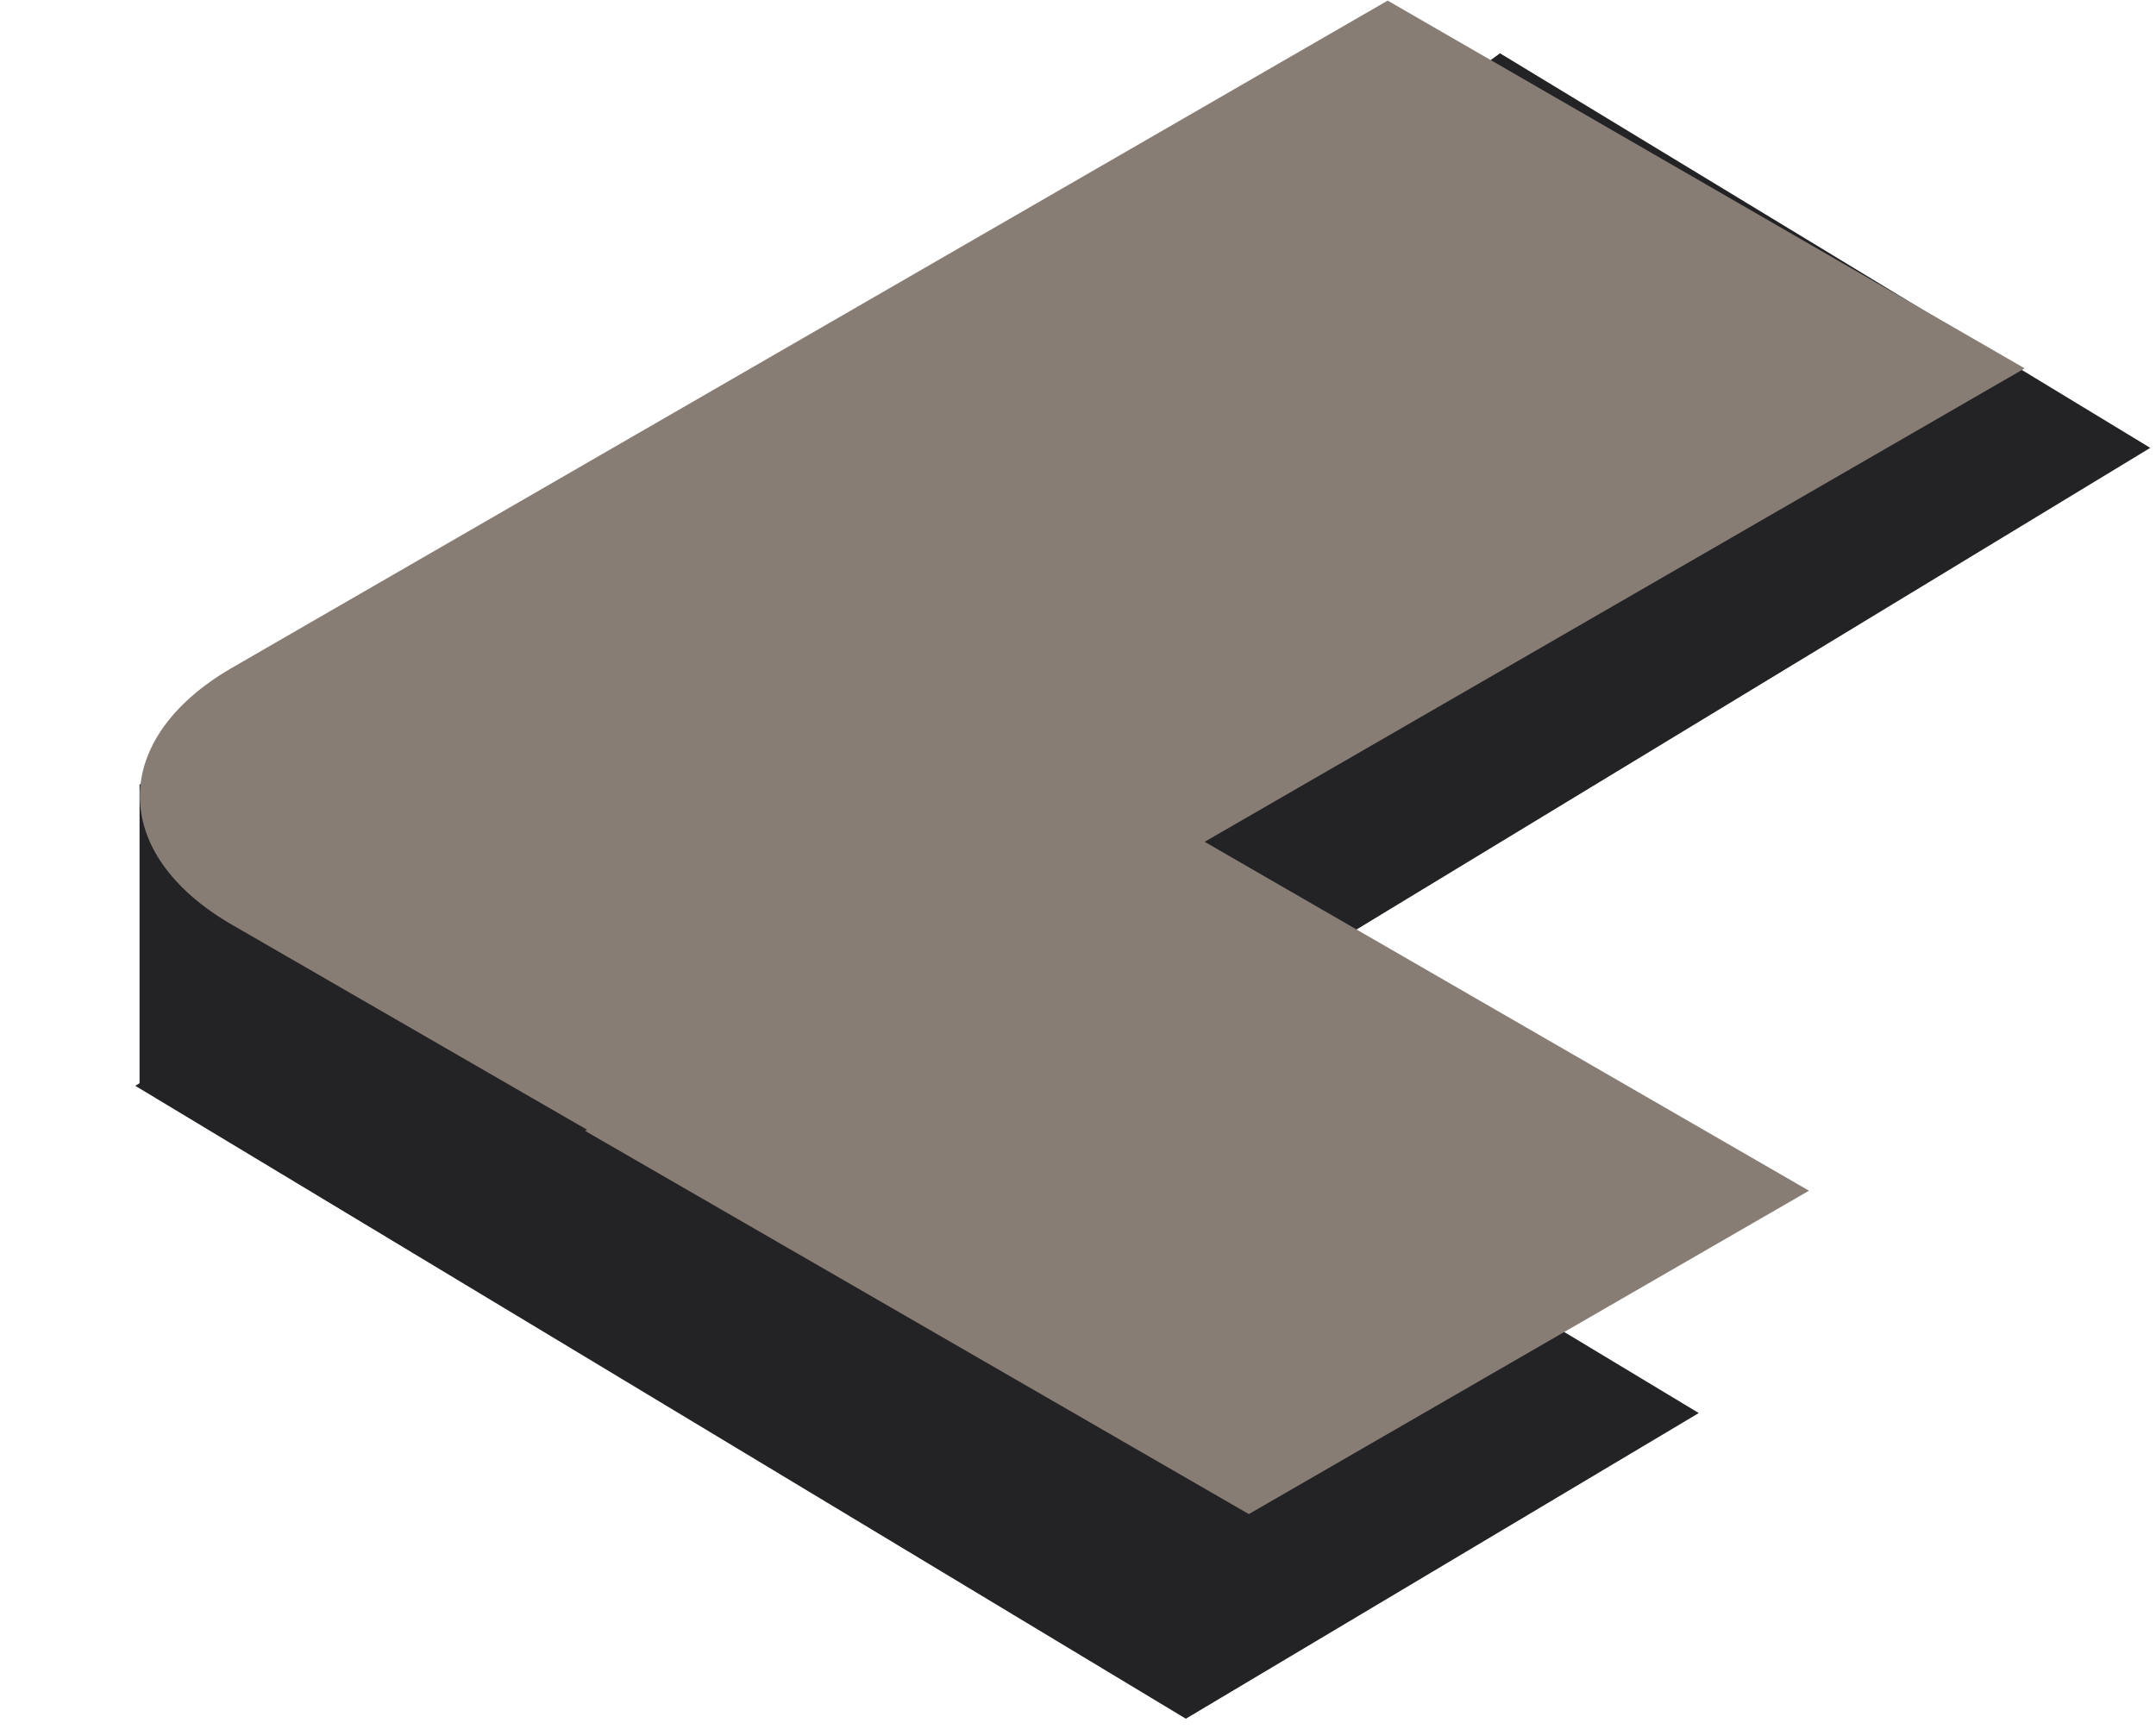
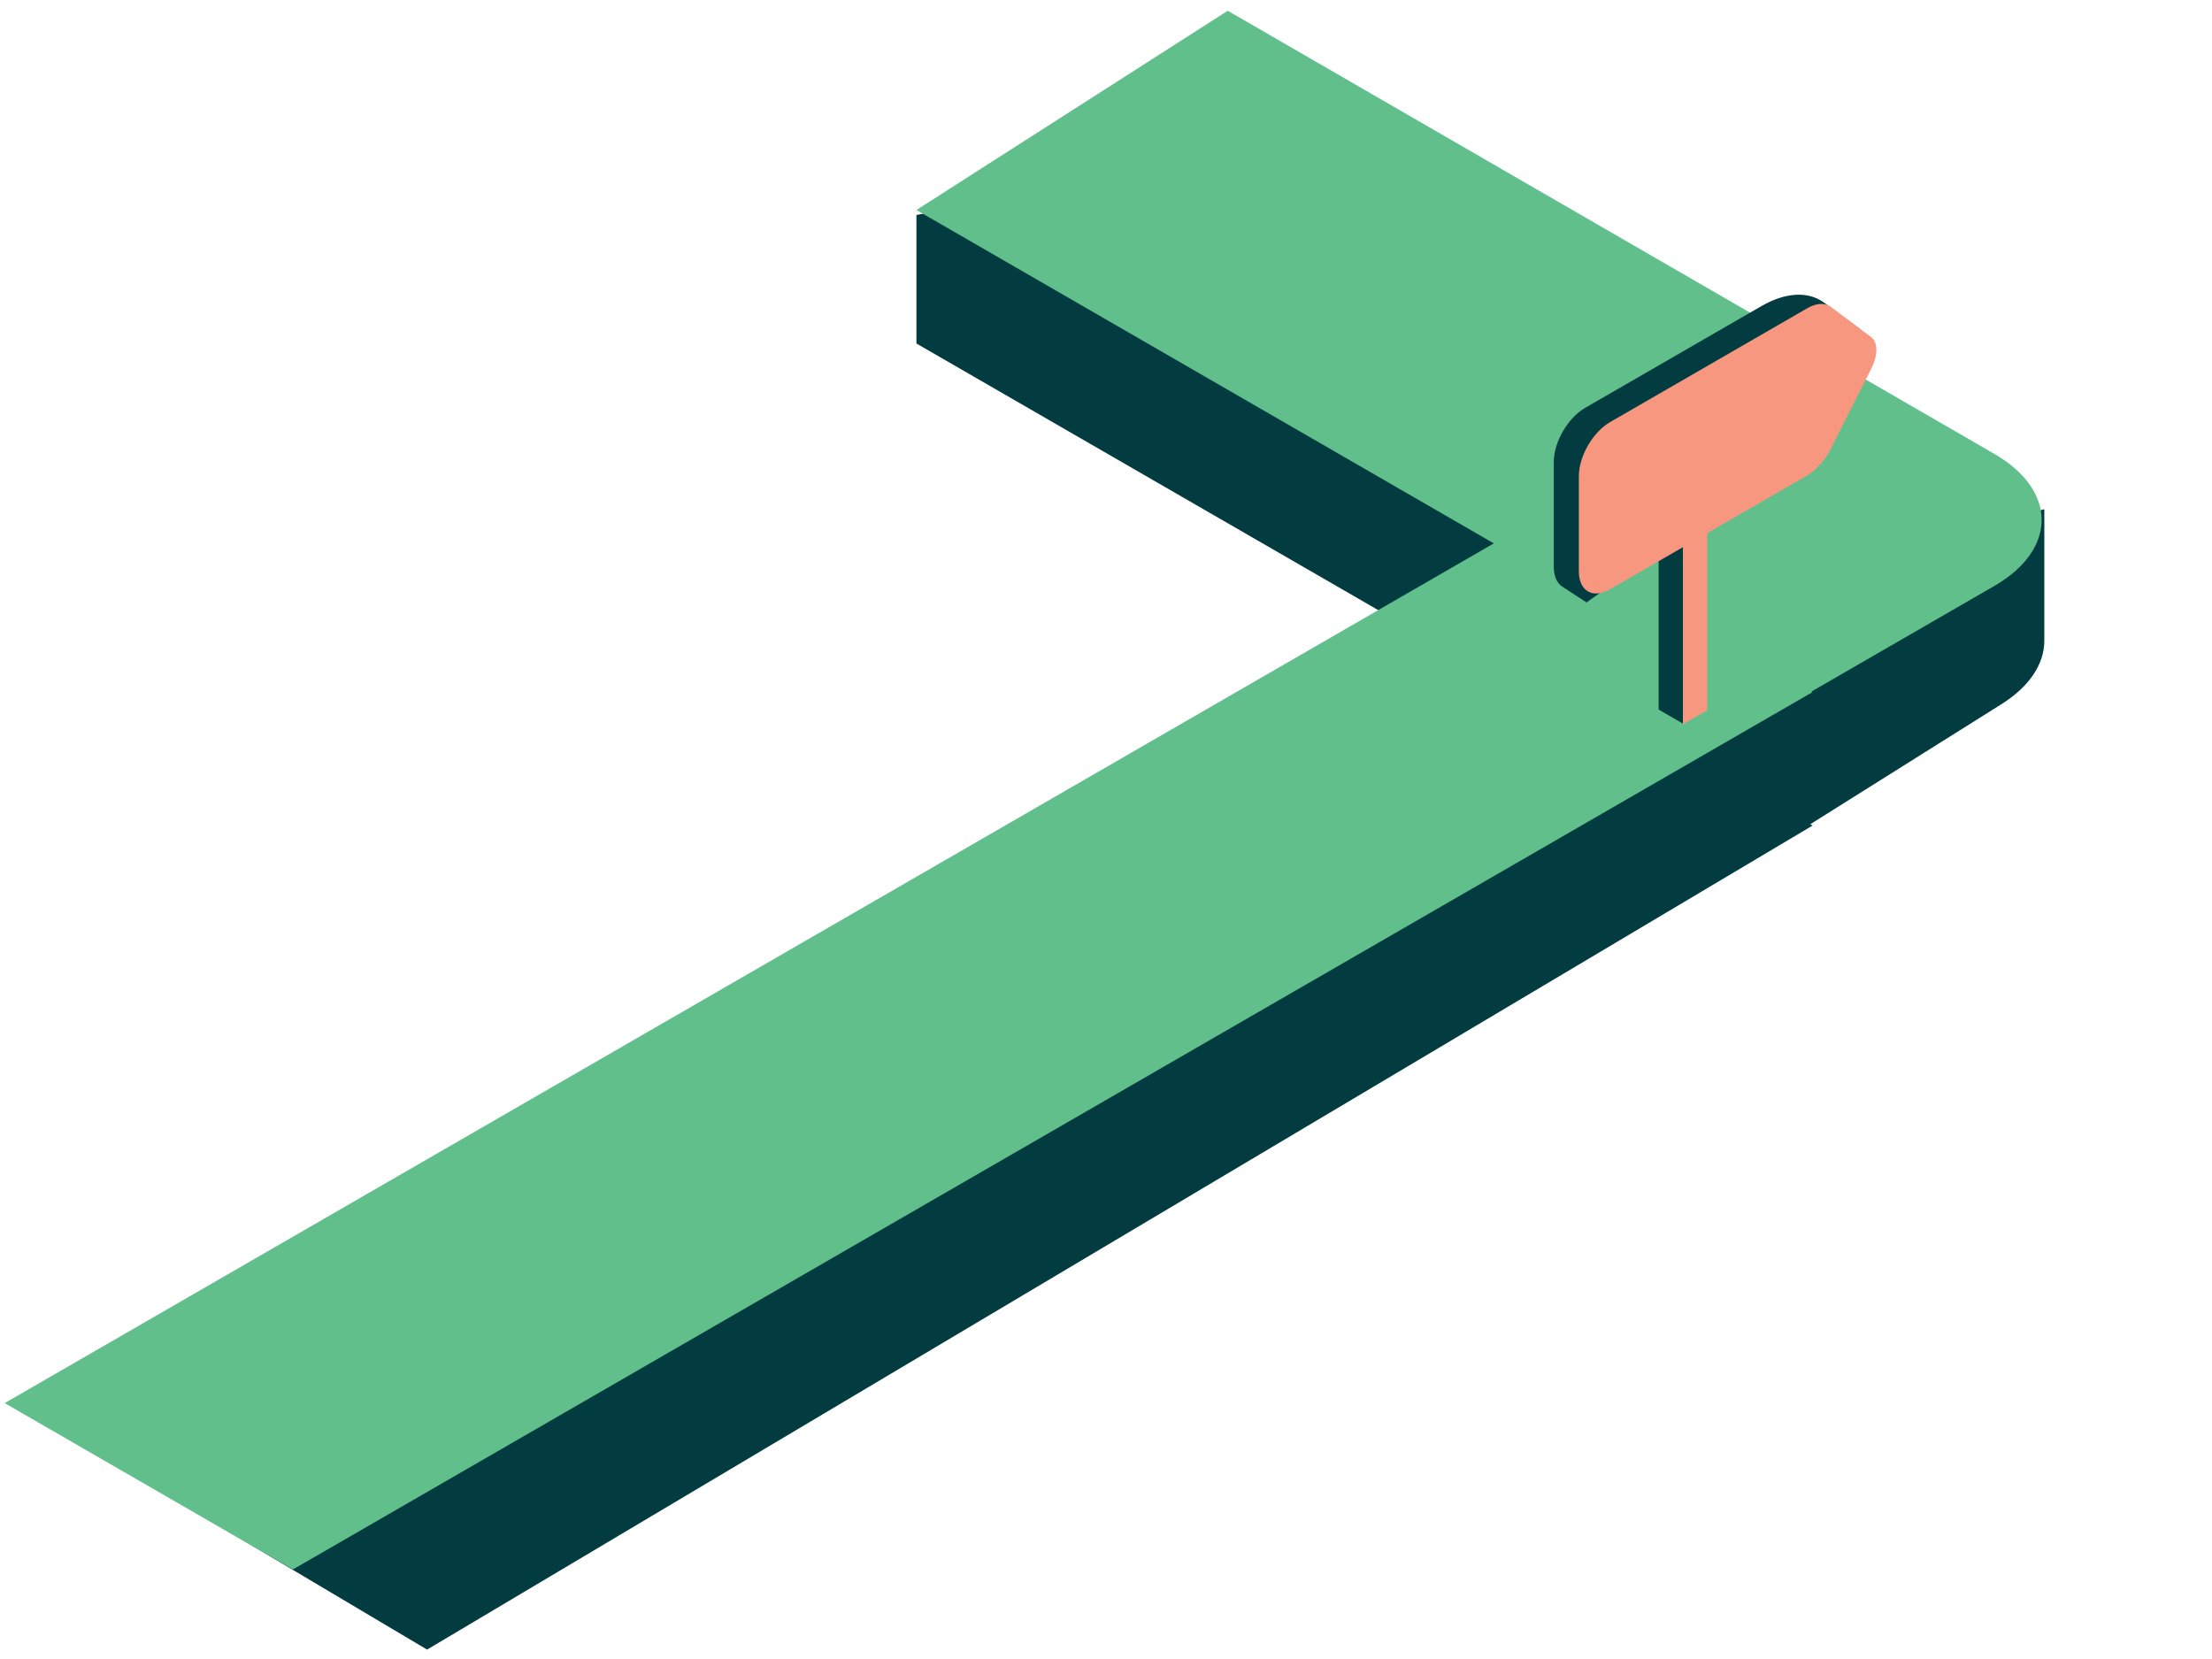
- <svg xmlns="http://www.w3.org/2000/svg" width="101" height="81" viewBox="0 0 101 81" fill="none">
-   <path d="M30.365 36.549L79.581 66.2L55.552 80.52L6.336 50.868L30.365 36.549Z" fill="#232326" />
-   <path d="M70.269 2.496L100.731 20.982L38.823 58.55L15.169 42.68L70.269 2.496Z" fill="#232326" />
-   <path d="M6.537 50.969L14.748 49.327L21.317 40.568L6.537 36.736V50.969Z" fill="#232326" />
-   <path d="M65.007 0.028L94.849 17.258L30.285 54.534L10.872 43.326C5.112 40.001 5.112 34.609 10.872 31.283L65.007 0.028Z" fill="#887D74" />
-   <rect width="35.904" height="30.301" transform="matrix(0.866025 0.5 -0.866025 0.5 53.6504 37.8311)" fill="#887D74" />
+ <svg xmlns="http://www.w3.org/2000/svg" width="184" height="138" viewBox="0 0 184 138" fill="none">
+   <path d="M103.489 12.836L76.231 17.88L76.231 28.573L148.145 70.093L166.497 58.568C168.783 57.133 170.052 55.254 170.052 53.304L170.052 42.362L159.052 44.915L103.489 12.836Z" fill="#023C40" />
+   <path d="M126.802 54.836L98.401 61.03L11.557 122.982L35.526 137.218L150.771 68.674L126.802 54.836Z" fill="#023C40" />
+   <path d="M102.128 0.895L76.231 17.469L148.145 58.989L165.882 48.748C171.141 45.712 171.144 40.789 165.888 37.751L102.128 0.895Z" fill="#60BF8B" />
+   <rect width="145.965" height="27.677" transform="matrix(-0.866025 0.5 0.866025 0.5 126.802 43.7319)" fill="#60BF8B" />
+   <rect width="2.338" height="16.101" transform="matrix(-0.866025 -0.5 -2.20305e-08 1 139.994 44.0918)" fill="#023C40" />
+   <rect width="2.338" height="16.152" transform="matrix(0.866025 -0.5 2.20305e-08 1 139.994 44.0918)" fill="#F79780" />
+   <path d="M129.248 38.434C129.248 36.777 130.411 34.763 131.846 33.934L146.525 25.459C148.517 24.309 150.413 24.205 151.729 25.173L154.702 27.362C155.358 27.844 155.254 29.224 154.475 30.384L150.239 36.69C149.86 37.254 149.405 37.733 148.926 38.074L131.969 50.112L129.952 48.798C129.5 48.503 129.248 47.914 129.248 47.151L129.248 38.434Z" fill="#023C40" />
+   <path d="M131.333 39.611C131.333 37.954 132.496 35.939 133.931 35.111L150.34 25.637C151.091 25.203 151.806 25.166 152.299 25.535L155.653 28.046C156.209 28.462 156.222 29.547 155.685 30.611L152.302 37.313C151.809 38.291 151.072 39.117 150.296 39.566L133.931 49.014C132.496 49.842 131.333 49.171 131.333 47.514L131.333 39.611Z" fill="#F79780" />
</svg>
